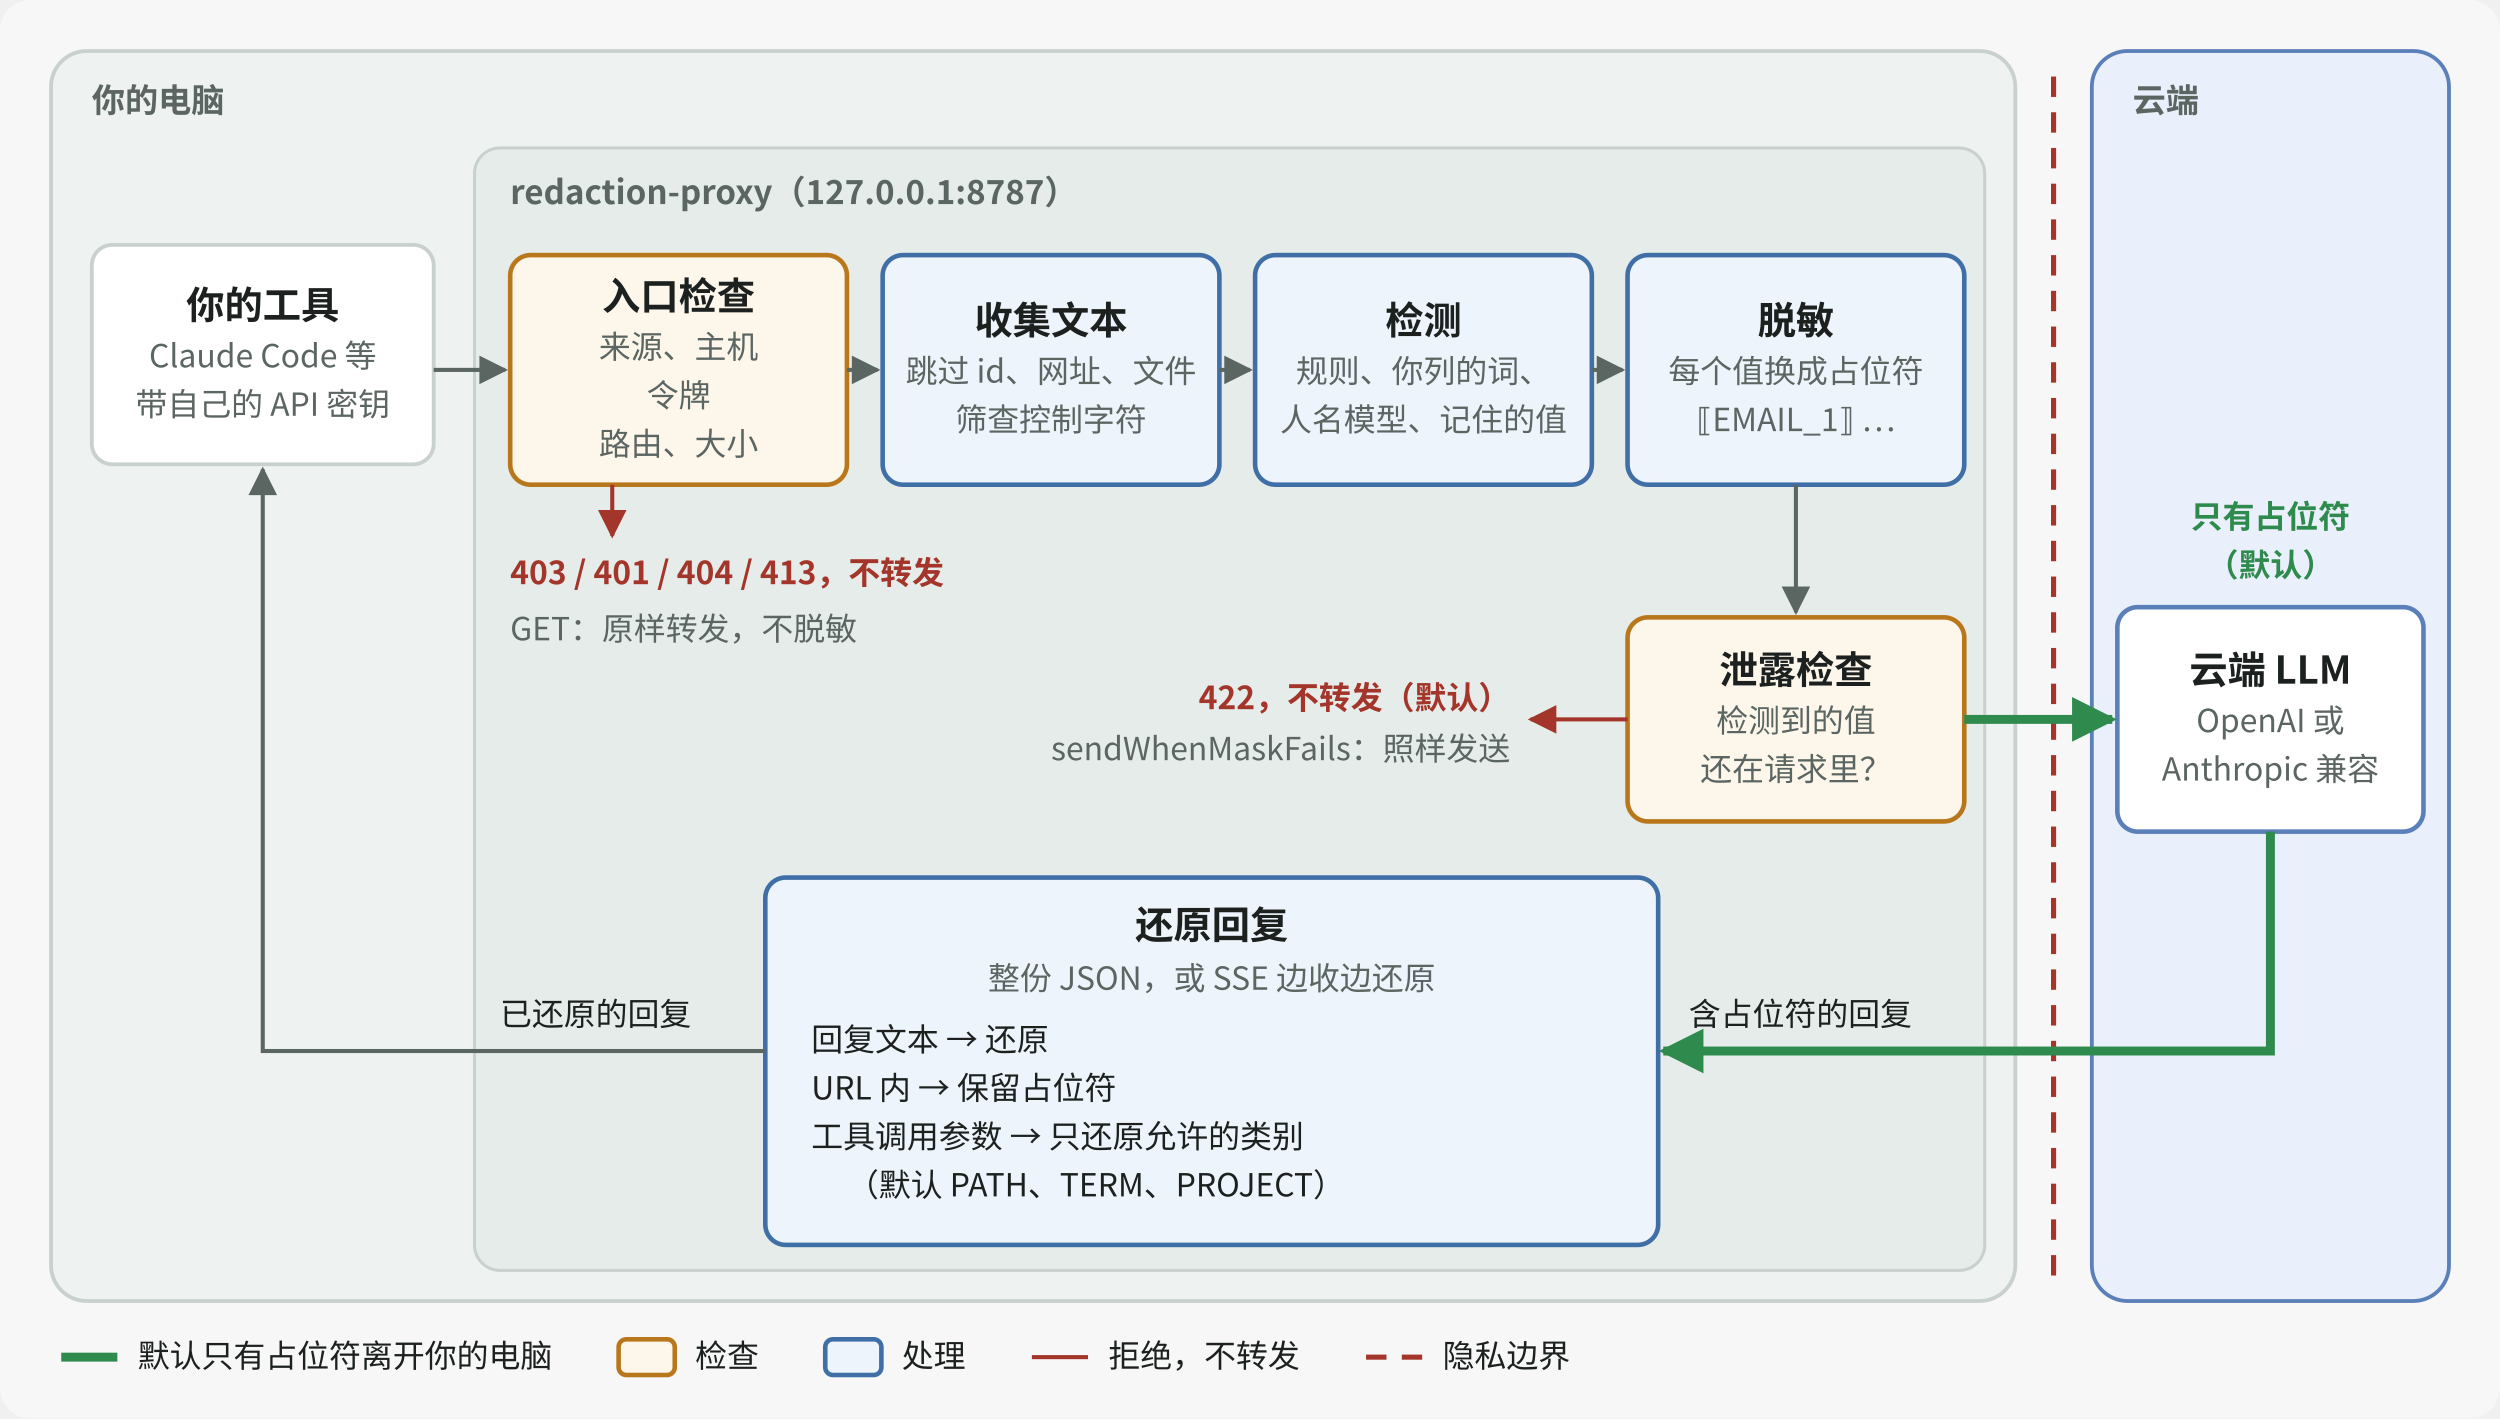
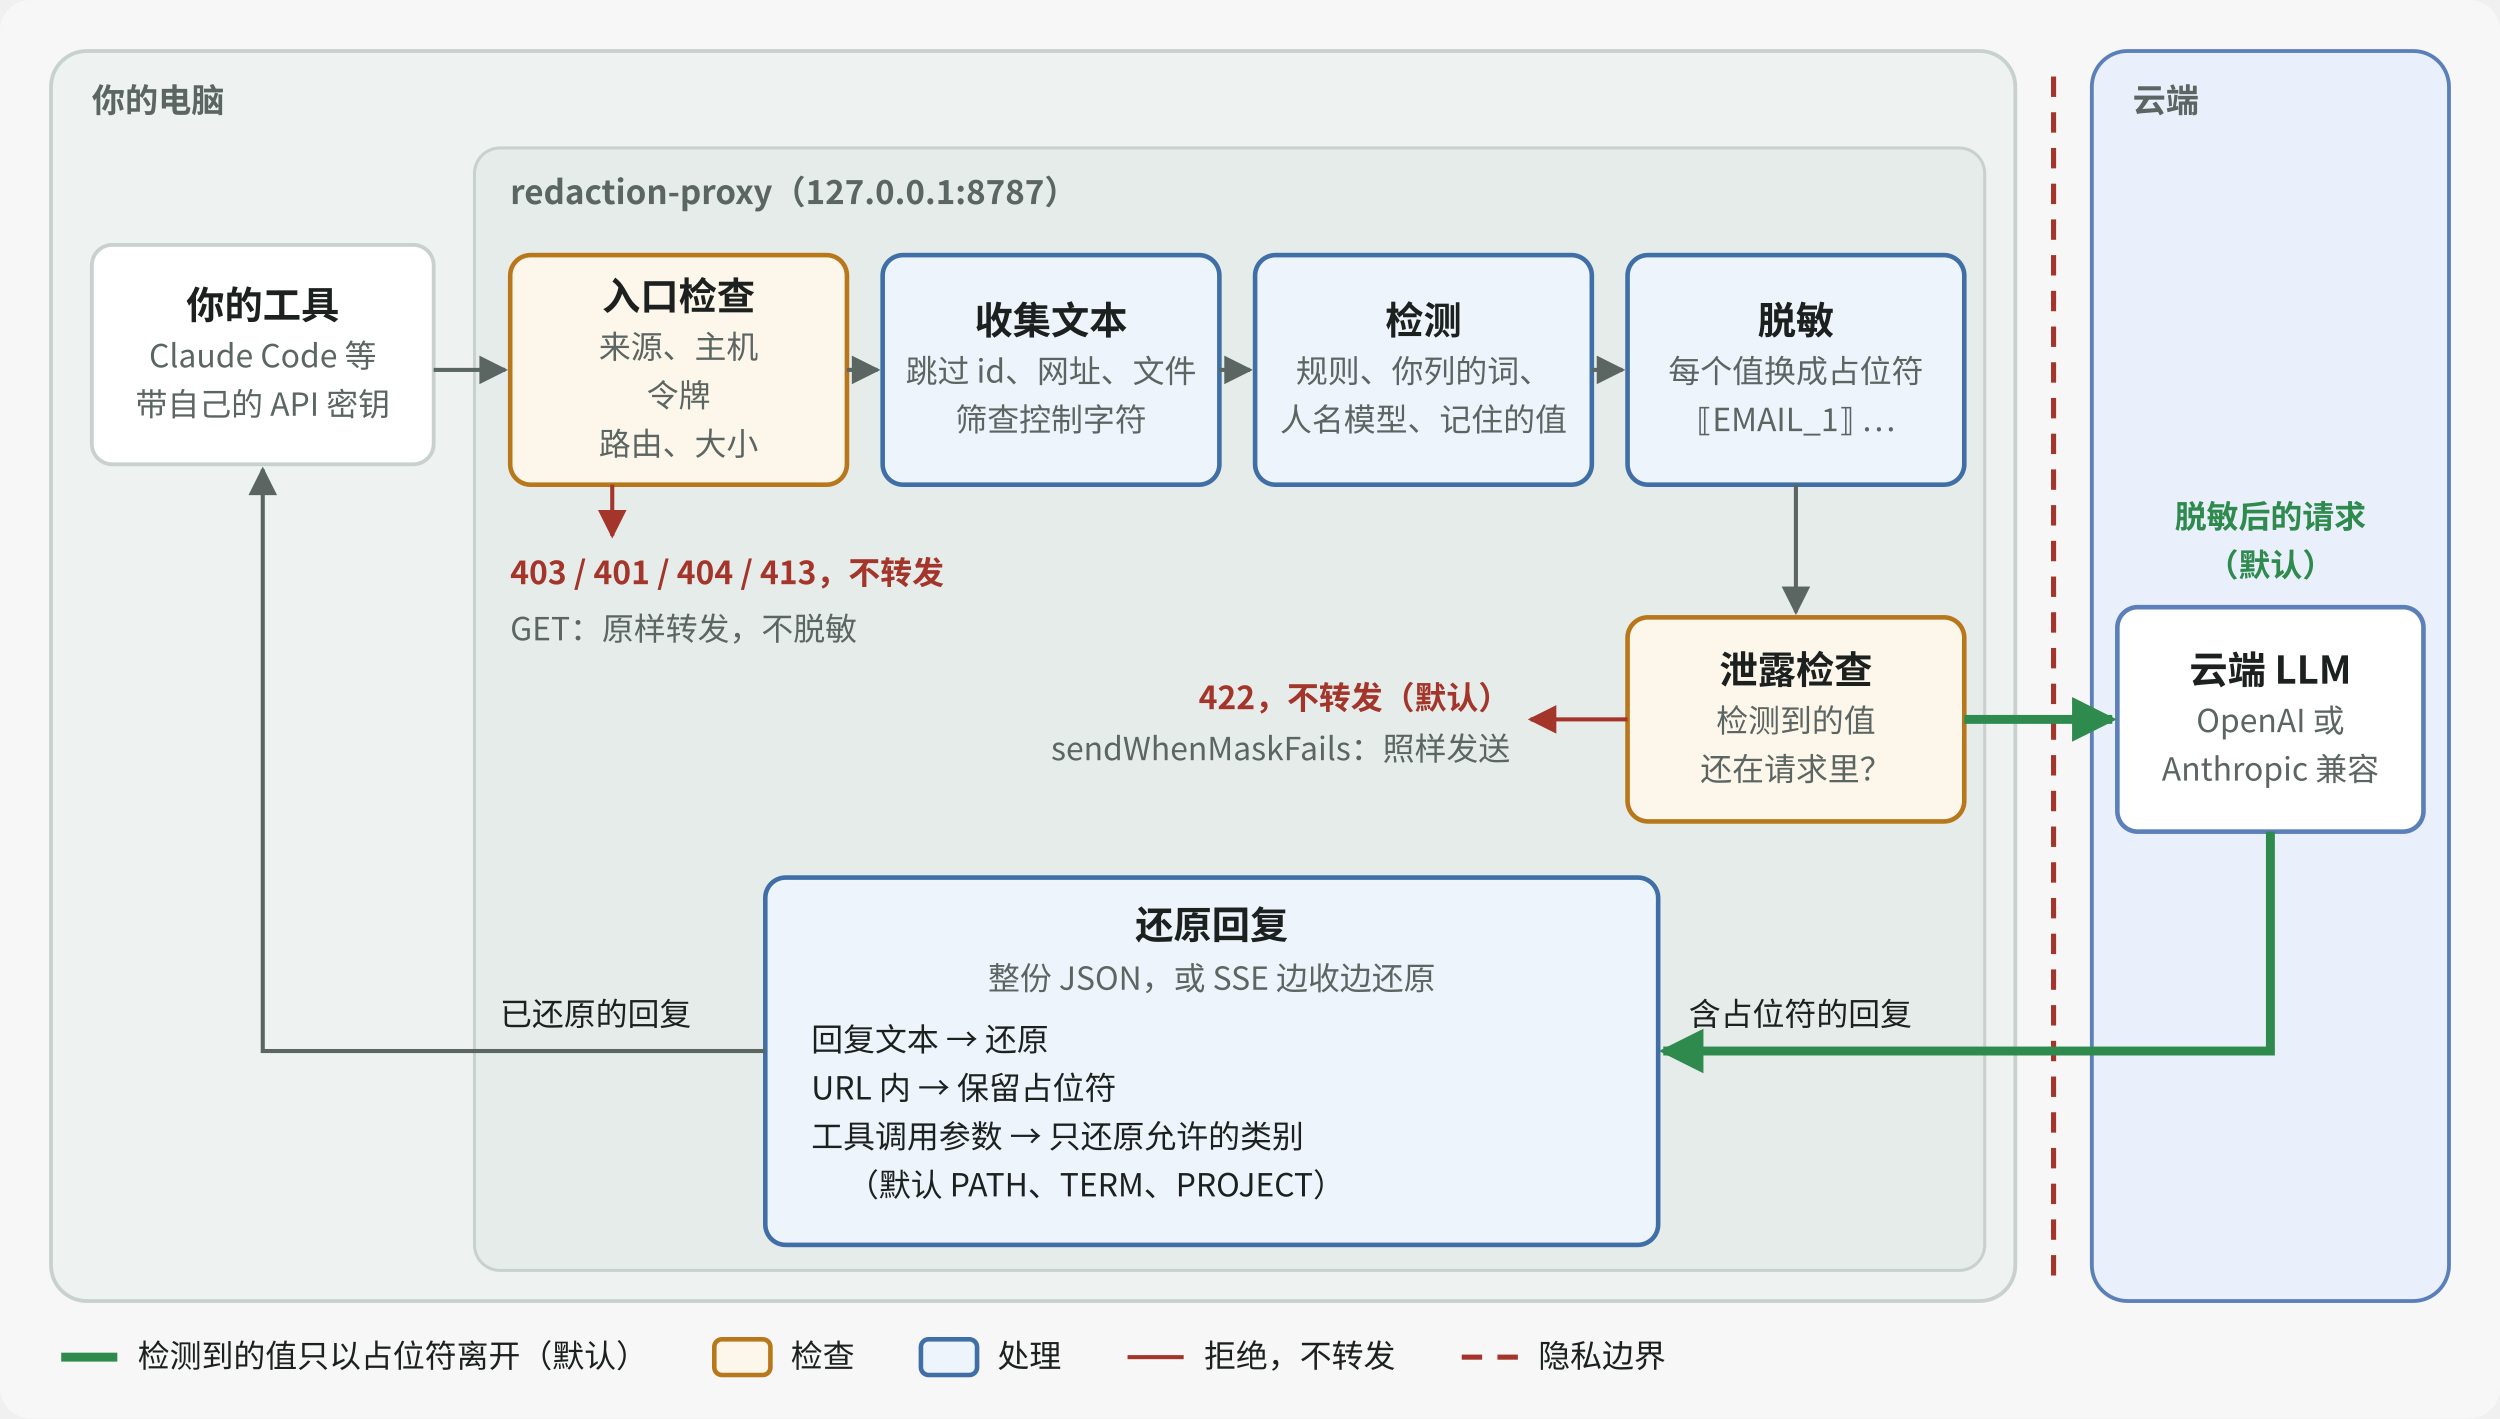
<svg xmlns="http://www.w3.org/2000/svg" width="980" height="556" viewBox="0 0 980 556" role="img" lang="zh-Hans-CN" aria-labelledby="title">
  <style>
text{font-family:"PingFang SC", "Hiragino Sans GB", "Noto Sans CJK SC", "Microsoft YaHei", system-ui, -apple-system, "PingFang TC", "PingFang SC", "Hiragino Sans", "Noto Sans CJK TC", "Noto Sans CJK SC", "Noto Sans CJK JP", "Microsoft JhengHei", "Microsoft YaHei", sans-serif;font-size:12.5px;fill:#1c2120}
.t{font-size:15px;font-weight:600}
.s,.nl{fill:#5b6562}
.zl{font-size:13px;font-weight:600;fill:#5b6562}
.wl{fill:#a3352b;font-weight:600}
.gl{fill:#2f8a4e;font-weight:600}
.bg{fill:#f6f7f6}
.zone{fill:#eef2f0;stroke:#c9d1ce;stroke-width:1.5}
.zone2{fill:#e6ece9;stroke:#c9d1ce;stroke-width:1.2}
.cloudz{fill:#e9f0fb;stroke:#5b7fb8;stroke-width:1.5}
.box{fill:#fff;stroke:#c9d1ce;stroke-width:1.5}
.gate{fill:#fdf6ea;stroke:#b9771b;stroke-width:1.8}
.act{fill:#eef4fb;stroke:#3f6fa6;stroke-width:1.8}
.cbox{fill:#fff;stroke:#5b7fb8;stroke-width:1.8}
.ln{stroke:#5b6562;stroke-width:1.6;fill:none}
.out{stroke:#2f8a4e;stroke-width:3.5;fill:none}
.stopln{stroke:#a3352b;stroke-width:1.6;fill:none}
.wall{stroke:#a3352b;stroke-width:2;stroke-dasharray:8 6;fill:none}
.ah{fill:#5b6562}.ahg{fill:#2f8a4e}.ahs{fill:#a3352b}
@media (prefers-color-scheme: dark){
text{fill:#e2e7e5}
.s,.nl,.zl{fill:#9aa5a1}
.wl{fill:#ec8a80}
.gl{fill:#6fcf8d}
.bg{fill:#141817}
.zone{fill:#1a201e;stroke:#3a4440}
.zone2{fill:#202725;stroke:#3a4440}
.cloudz{fill:#1a2333;stroke:#86a6db}
.box{fill:#1c2220;stroke:#3a4440}
.gate{fill:#2a2216;stroke:#e0a85a}
.act{fill:#18212c;stroke:#8db3e2}
.cbox{fill:#1c2220;stroke:#86a6db}
.ln{stroke:#9aa5a1}
.out{stroke:#6fcf8d}
.stopln,.wall{stroke:#ec8a80}
.ah{fill:#9aa5a1}.ahg{fill:#6fcf8d}.ahs{fill:#ec8a80}
}
</style>
  <defs>
    <marker id="a" viewBox="0 0 10 10" refX="9" refY="5" markerWidth="7" markerHeight="7" orient="auto">
      <path d="M0 0L10 5L0 10z" class="ah" />
    </marker>
    <marker id="ag" viewBox="0 0 10 10" refX="9" refY="5" markerWidth="5" markerHeight="5" orient="auto">
      <path d="M0 0L10 5L0 10z" class="ahg" />
    </marker>
    <marker id="as" viewBox="0 0 10 10" refX="9" refY="5" markerWidth="7" markerHeight="7" orient="auto">
      <path d="M0 0L10 5L0 10z" class="ahs" />
    </marker>
  </defs>
  <rect width="980" height="556" rx="12" class="bg" />
  <rect x="20" y="20" width="770" height="490" rx="14" class="zone" />
  <text x="36" y="44" class="zl" text-anchor="start">你的电脑</text>
  <rect x="820" y="20" width="140" height="490" rx="14" class="cloudz" />
  <text x="836" y="44" class="zl" text-anchor="start">云端</text>
  <line x1="805" y1="30" x2="805" y2="500" class="wall" />
  <rect x="186" y="58" width="592" height="440" rx="10" class="zone2" />
  <text x="200" y="80" class="zl" text-anchor="start">redaction-proxy（127.0.0.1:8787）</text>
  <rect x="36" y="96" width="134" height="86" rx="8" class="box" />
  <text x="103" y="125" class="t" text-anchor="middle">你的工具</text>
  <text x="103" y="144" class="s" text-anchor="middle">Claude Code 等</text>
  <text x="103" y="163" class="s" text-anchor="middle">带自己的 API 密钥</text>
  <rect x="200" y="100" width="132" height="90" rx="8" class="gate" />
  <text x="266" y="121.5" class="t" text-anchor="middle">入口检查</text>
  <text x="266" y="140.5" class="s" text-anchor="middle">来源、主机</text>
  <text x="266" y="159.5" class="s" text-anchor="middle">令牌</text>
  <text x="266" y="178.5" class="s" text-anchor="middle">路由、大小</text>
  <rect x="346" y="100" width="132" height="90" rx="8" class="act" />
  <text x="412" y="131" class="t" text-anchor="middle">收集文本</text>
  <text x="412" y="150" class="s" text-anchor="middle">跳过 id、网址、文件</text>
  <text x="412" y="169" class="s" text-anchor="middle">筛查控制字符</text>
  <rect x="492" y="100" width="132" height="90" rx="8" class="act" />
  <text x="558" y="131" class="t" text-anchor="middle">检测</text>
  <text x="558" y="150" class="s" text-anchor="middle">规则、你列的词、</text>
  <text x="558" y="169" class="s" text-anchor="middle">人名模型、记住的值</text>
  <rect x="638" y="100" width="132" height="90" rx="8" class="act" />
  <text x="704" y="131" class="t" text-anchor="middle">脱敏</text>
  <text x="704" y="150" class="s" text-anchor="middle">每个值换成占位符</text>
  <text x="704" y="169" class="s" text-anchor="middle">⟦EMAIL_1⟧ …</text>
  <path d="M170 145 H198" class="ln" marker-end="url(#a)" />
  <path d="M332 145 H344" class="ln" marker-end="url(#a)" />
  <path d="M478 145 H490" class="ln" marker-end="url(#a)" />
  <path d="M624 145 H636" class="ln" marker-end="url(#a)" />
  <path d="M240 190 V210" class="stopln" marker-end="url(#as)" />
  <text x="200" y="229" class="wl" text-anchor="start">403 / 401 / 404 / 413，不转发</text>
  <text x="200" y="251" class="nl" text-anchor="start">GET：原样转发，不脱敏</text>
  <path d="M704 190 V240" class="ln" marker-end="url(#a)" />
  <rect x="638" y="242" width="132" height="80" rx="8" class="gate" />
  <text x="704" y="268" class="t" text-anchor="middle">泄露检查</text>
  <text x="704" y="287" class="s" text-anchor="middle">检测到的值</text>
  <text x="704" y="306" class="s" text-anchor="middle">还在请求里？</text>
  <path d="M638 282 H600" class="stopln" marker-end="url(#as)" />
  <text x="592" y="278" class="wl" text-anchor="end">422，不转发（默认）</text>
  <text x="592" y="298" class="nl" text-anchor="end">sendWhenMaskFails：照样发送</text>
  <rect x="830" y="238" width="120" height="88" rx="8" class="cbox" />
  <text x="890" y="268" class="t" text-anchor="middle">云端 LLM</text>
  <text x="890" y="287" class="s" text-anchor="middle">OpenAI 或</text>
  <text x="890" y="306" class="s" text-anchor="middle">Anthropic 兼容</text>
  <path d="M770 282 H828" class="out" marker-end="url(#ag)" />
-   <text x="890" y="207" class="gl" text-anchor="middle">只有占位符</text>
+   <text x="890" y="207" class="gl" text-anchor="middle">脱敏后的请求</text>
  <text x="890" y="226" class="gl" text-anchor="middle">（默认）</text>
  <path d="M890 326 V412 H652" class="out" marker-end="url(#ag)" />
  <text x="662" y="402" class="lbl" text-anchor="start">含占位符的回复</text>
  <rect x="300" y="344" width="350" height="144" rx="8" class="act" />
  <text x="475" y="368" class="t" text-anchor="middle">还原回复</text>
  <text x="475" y="388" class="s" text-anchor="middle">整份 JSON，或 SSE 边收边还原</text>
  <text x="318" y="412" class="lbl" text-anchor="start">回复文本 → 还原</text>
  <text x="318" y="431" class="lbl" text-anchor="start">URL 内 → 保留占位符</text>
  <text x="318" y="450" class="lbl" text-anchor="start">工具调用参数 → 只还原允许的类别</text>
  <text x="332" y="469" class="lbl" text-anchor="start">（默认 PATH、TERM、PROJECT）</text>
  <path d="M300 412 H103 V184" class="ln" marker-end="url(#a)" />
  <text x="196" y="402" class="lbl" text-anchor="start">已还原的回复</text>
  <line x1="24" y1="532" x2="46" y2="532" class="out" />
-   <text x="54" y="536" class="lg" text-anchor="start">默认只有占位符离开你的电脑</text>
-   <rect x="242.5" y="525" width="22" height="14" rx="3" class="gate" />
-   <text x="272.5" y="536" class="lg" text-anchor="start">检查</text>
-   <rect x="323.5" y="525" width="22" height="14" rx="3" class="act" />
-   <text x="353.5" y="536" class="lg" text-anchor="start">处理</text>
-   <line x1="404.5" y1="532" x2="426.5" y2="532" class="stopln" />
-   <text x="434.5" y="536" class="lg" text-anchor="start">拒绝，不转发</text>
-   <line x1="535.5" y1="532" x2="557.5" y2="532" class="wall" />
-   <text x="565.5" y="536" class="lg" text-anchor="start">隐私边界</text>
+   <text x="54" y="536" class="lg" text-anchor="start">检测到的值只以占位符离开（默认）</text>
+   <rect x="280" y="525" width="22" height="14" rx="3" class="gate" />
+   <text x="310" y="536" class="lg" text-anchor="start">检查</text>
+   <rect x="361" y="525" width="22" height="14" rx="3" class="act" />
+   <text x="391" y="536" class="lg" text-anchor="start">处理</text>
+   <line x1="442" y1="532" x2="464" y2="532" class="stopln" />
+   <text x="472" y="536" class="lg" text-anchor="start">拒绝，不转发</text>
+   <line x1="573" y1="532" x2="595" y2="532" class="wall" />
+   <text x="603" y="536" class="lg" text-anchor="start">隐私边界</text>
</svg>
